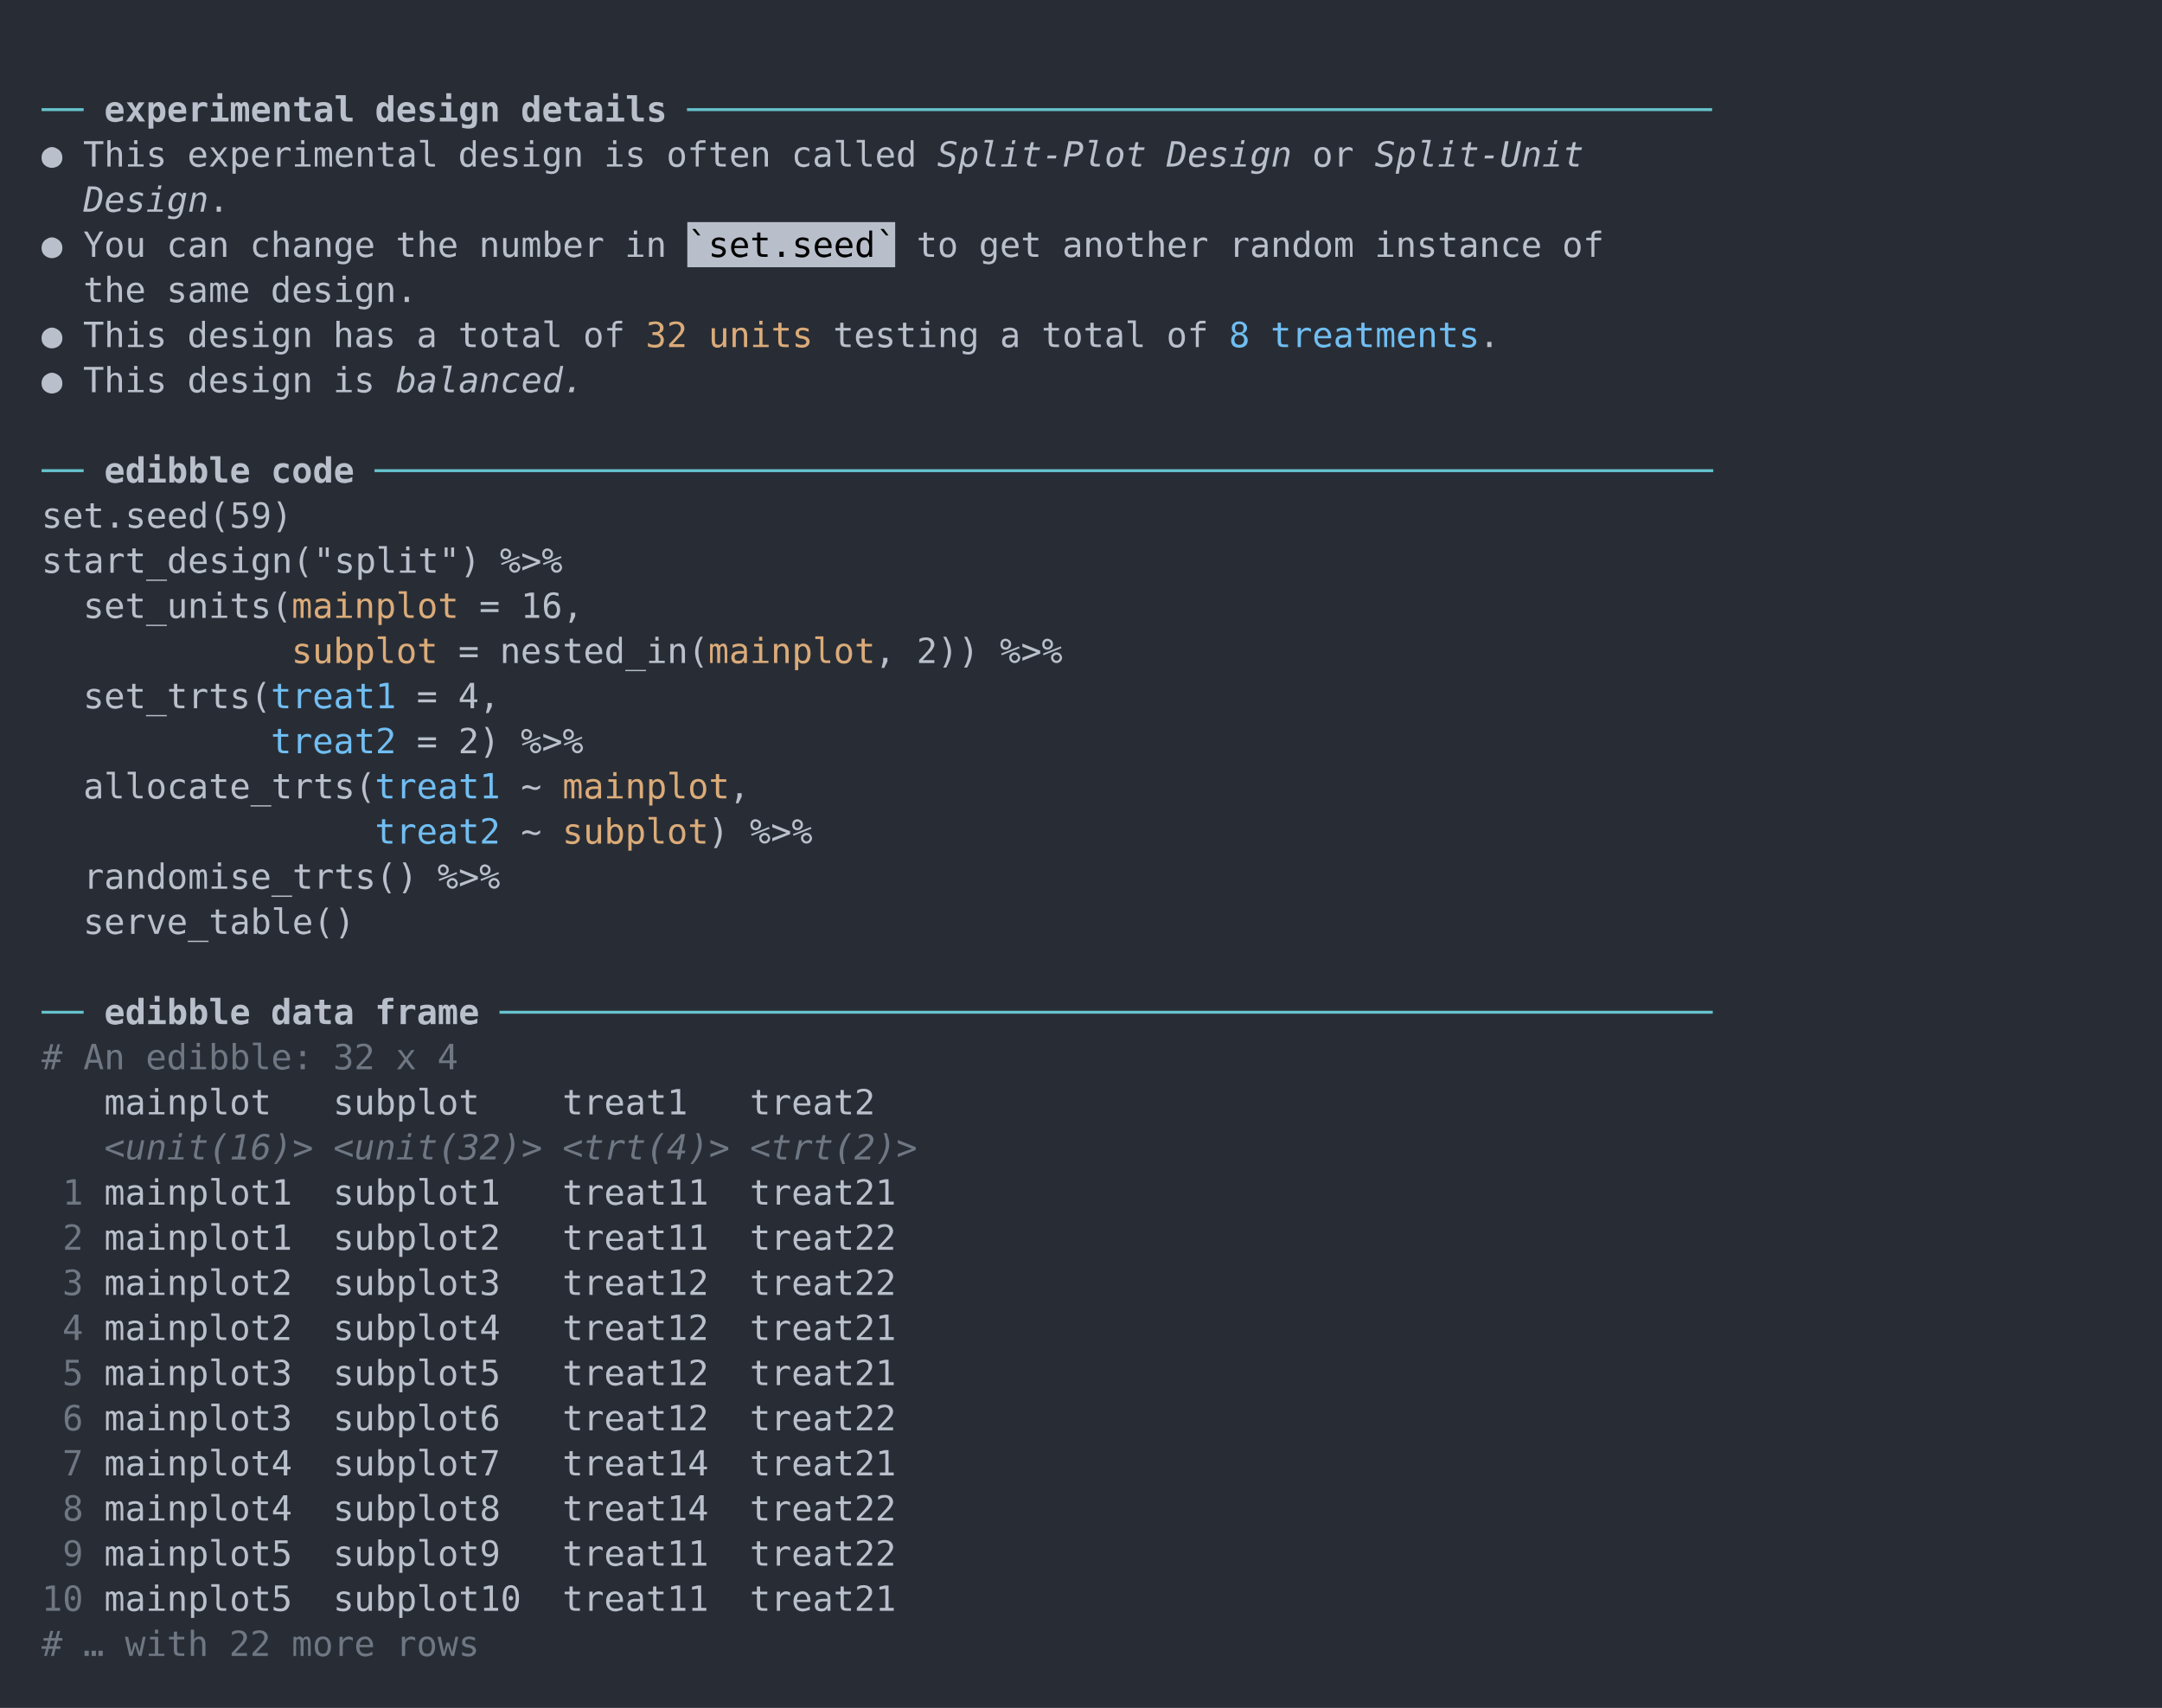
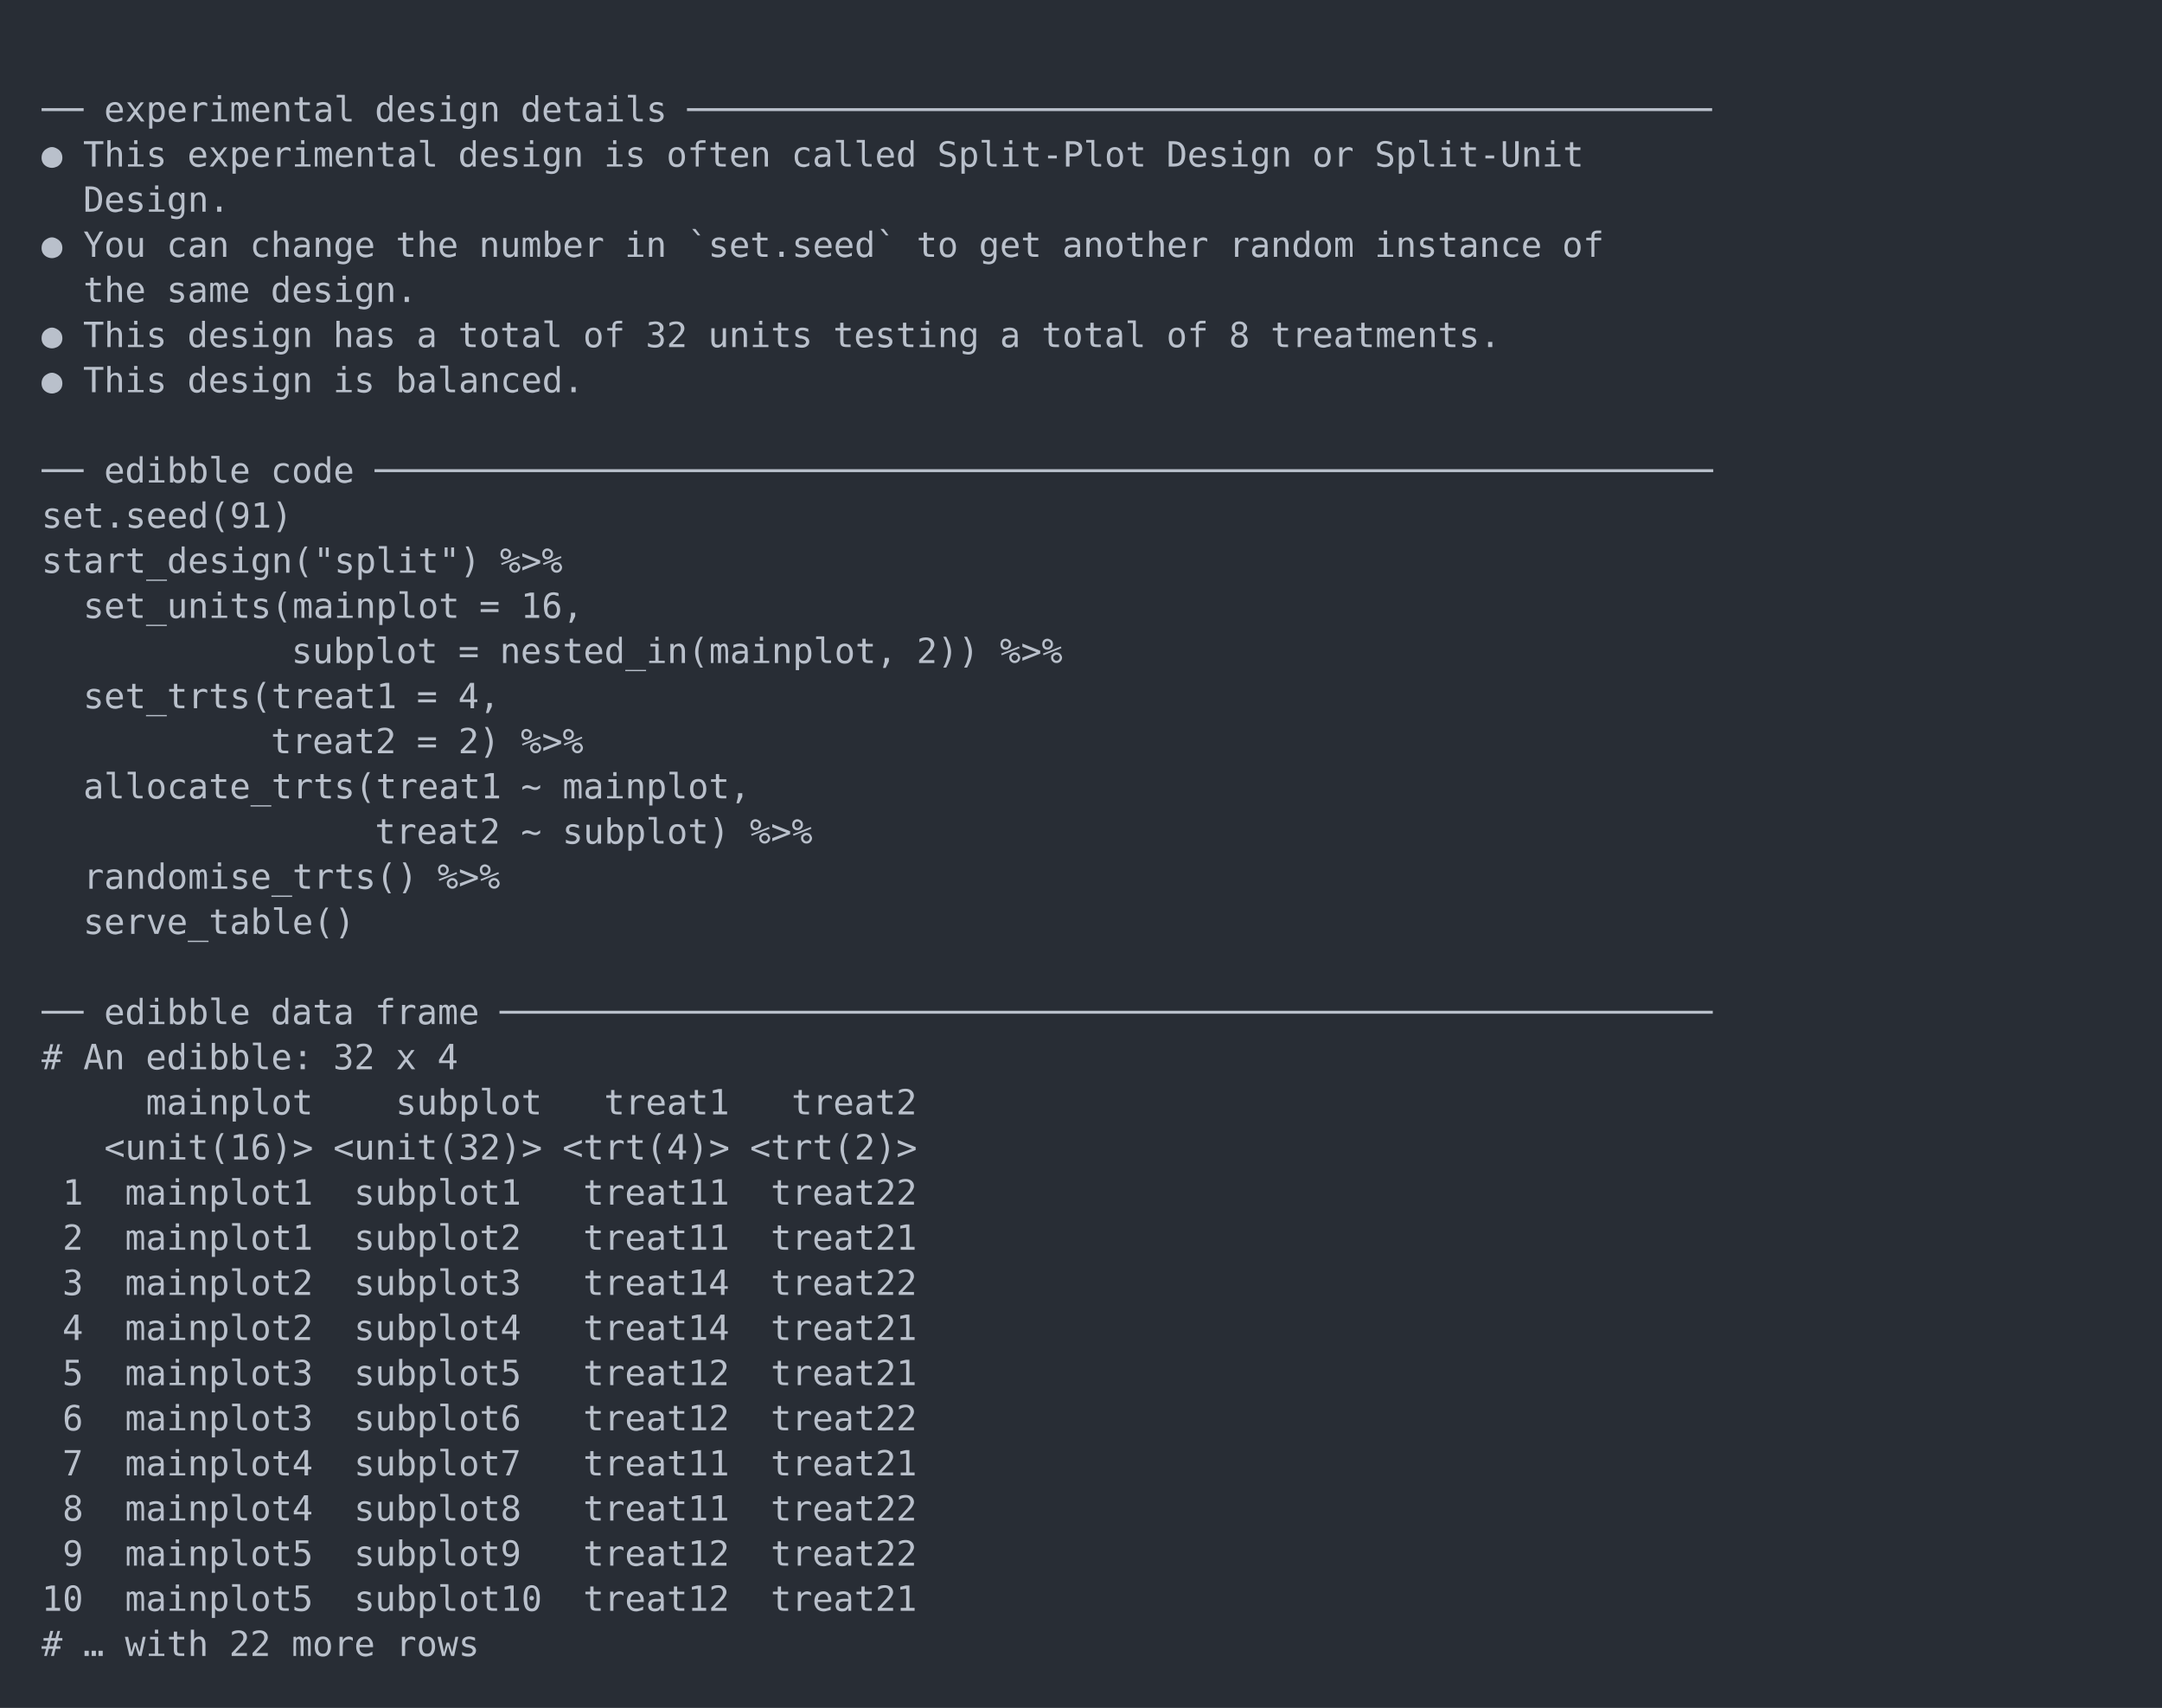
<svg xmlns="http://www.w3.org/2000/svg" xmlns:xlink="http://www.w3.org/1999/xlink" width="1040" height="821.56">
  <rect width="1040" height="821.56" rx="0" ry="0" class="a" />
  <svg height="781.56" viewBox="0 0 100 78.156" width="1000" x="20" y="20">
-     <style>.a{fill:rgb(40,45,53)}.b{font-family:'Fira Code',Monaco,Consolas,Menlo,'Bitstream Vera Sans Mono','Powerline Symbols',monospace}.c{fill:transparent}.d{fill:rgb(102,194,205);white-space:pre}.e{fill:rgb(185,192,203);font-weight:bold;white-space:pre}.f{fill:rgb(185,192,203);white-space:pre}.g{fill:rgb(185,192,203);font-style:italic;white-space:pre}.h{fill:rgb(185,191,202)}.i{white-space:pre}.j{fill:rgb(219,171,121);white-space:pre}.k{fill:rgb(113,190,242);white-space:pre}.l{fill:rgb(111,119,131);white-space:pre}.m{fill:rgb(111,119,131);font-style:italic;white-space:pre}</style>
+     <style>.a{fill:rgb(40,45,53)}.b{font-family:'Fira Code',Monaco,Consolas,Menlo,'Bitstream Vera Sans Mono','Powerline Symbols',monospace}.c{fill:transparent}.d{fill:rgb(185,192,203);white-space:pre}</style>
    <g font-family="'Fira Code',Monaco,Consolas,Menlo,'Bitstream Vera Sans Mono','Powerline Symbols',monospace" font-size="1.67" class="b">
      <defs>
        <symbol id="a">
          <rect height="37" width="100" x="0" y="0" class="c" />
        </symbol>
      </defs>
      <rect height="78.156" width="100" class="a" />
      <svg x="0" y="0" width="100">
        <svg x="0">
          <use xlink:href="#a" />
          <text x="0" y="3.841" class="d">──</text>
-           <text x="3.006" y="3.841" class="e">experimental</text>
-           <text x="16.032" y="3.841" class="e">design</text>
-           <text x="23.046" y="3.841" class="e">details</text>
+           <text x="3.006" y="3.841" class="d">experimental</text>
+           <text x="16.032" y="3.841" class="d">design</text>
+           <text x="23.046" y="3.841" class="d">details</text>
          <text x="31.062" y="3.841" class="d">─────────────────────────────────────────────────</text>
-           <text x="0" y="6.012" class="f">●</text>
-           <text x="2.004" y="6.012" class="f">This</text>
-           <text x="7.014" y="6.012" class="f">experimental</text>
-           <text x="20.04" y="6.012" class="f">design</text>
-           <text x="27.054" y="6.012" class="f">is</text>
-           <text x="30.06" y="6.012" class="f">often</text>
-           <text x="36.072" y="6.012" class="f">called</text>
-           <text x="43.086" y="6.012" class="g">Split-Plot</text>
-           <text x="54.108" y="6.012" class="g">Design</text>
-           <text x="61.122" y="6.012" class="f">or</text>
-           <text x="64.128" y="6.012" class="g">Split-Unit</text>
-           <text x="2.004" y="8.183" class="g">Design</text>
-           <text x="8.016" y="8.183" class="f">.</text>
-           <text x="0" y="10.354" class="f">●</text>
-           <text x="2.004" y="10.354" class="f">You</text>
-           <text x="6.012" y="10.354" class="f">can</text>
-           <text x="10.02" y="10.354" class="f">change</text>
-           <text x="17.034" y="10.354" class="f">the</text>
-           <text x="21.042" y="10.354" class="f">number</text>
-           <text x="28.056" y="10.354" class="f">in</text>
-           <rect height="2.171" width="10" x="31.062" y="8.684" class="h" />
-           <text x="31.062" y="10.354" class="i">`set.seed`</text>
-           <text x="42.084" y="10.354" class="f">to</text>
-           <text x="45.09" y="10.354" class="f">get</text>
-           <text x="49.098" y="10.354" class="f">another</text>
-           <text x="57.114" y="10.354" class="f">random</text>
-           <text x="64.128" y="10.354" class="f">instance</text>
-           <text x="73.146" y="10.354" class="f">of</text>
-           <text x="2.004" y="12.525" class="f">the</text>
-           <text x="6.012" y="12.525" class="f">same</text>
-           <text x="11.022" y="12.525" class="f">design.</text>
-           <text x="0" y="14.696" class="f">●</text>
-           <text x="2.004" y="14.696" class="f">This</text>
-           <text x="7.014" y="14.696" class="f">design</text>
-           <text x="14.028" y="14.696" class="f">has</text>
-           <text x="18.036" y="14.696" class="f">a</text>
-           <text x="20.04" y="14.696" class="f">total</text>
-           <text x="26.052" y="14.696" class="f">of</text>0<text x="29.058" y="14.696" class="j">32 units</text>
-           <text x="38.076" y="14.696" class="f">testing</text>
-           <text x="46.092" y="14.696" class="f">a</text>
-           <text x="48.096" y="14.696" class="f">total</text>
-           <text x="54.108" y="14.696" class="f">of</text>
-           <text x="57.114" y="14.696" class="k">8</text>
-           <text x="59.118" y="14.696" class="k">treatments</text>
-           <text x="69.138" y="14.696" class="f">.</text>
-           <text x="0" y="16.867" class="f">●</text>
-           <text x="2.004" y="16.867" class="f">This</text>
-           <text x="7.014" y="16.867" class="f">design</text>
-           <text x="14.028" y="16.867" class="f">is</text>
-           <text x="17.034" y="16.867" class="g">balanced.</text>
+           <text x="0" y="6.012" class="d">●</text>
+           <text x="2.004" y="6.012" class="d">This</text>
+           <text x="7.014" y="6.012" class="d">experimental</text>
+           <text x="20.04" y="6.012" class="d">design</text>
+           <text x="27.054" y="6.012" class="d">is</text>
+           <text x="30.06" y="6.012" class="d">often</text>
+           <text x="36.072" y="6.012" class="d">called</text>
+           <text x="43.086" y="6.012" class="d">Split-Plot</text>
+           <text x="54.108" y="6.012" class="d">Design</text>
+           <text x="61.122" y="6.012" class="d">or</text>
+           <text x="64.128" y="6.012" class="d">Split-Unit</text>
+           <text x="2.004" y="8.183" class="d">Design.</text>
+           <text x="0" y="10.354" class="d">●</text>
+           <text x="2.004" y="10.354" class="d">You</text>
+           <text x="6.012" y="10.354" class="d">can</text>
+           <text x="10.02" y="10.354" class="d">change</text>
+           <text x="17.034" y="10.354" class="d">the</text>
+           <text x="21.042" y="10.354" class="d">number</text>
+           <text x="28.056" y="10.354" class="d">in</text>
+           <text x="31.062" y="10.354" class="d">`set.seed`</text>
+           <text x="42.084" y="10.354" class="d">to</text>
+           <text x="45.09" y="10.354" class="d">get</text>
+           <text x="49.098" y="10.354" class="d">another</text>
+           <text x="57.114" y="10.354" class="d">random</text>
+           <text x="64.128" y="10.354" class="d">instance</text>
+           <text x="73.146" y="10.354" class="d">of</text>
+           <text x="2.004" y="12.525" class="d">the</text>
+           <text x="6.012" y="12.525" class="d">same</text>
+           <text x="11.022" y="12.525" class="d">design.</text>
+           <text x="0" y="14.696" class="d">●</text>
+           <text x="2.004" y="14.696" class="d">This</text>
+           <text x="7.014" y="14.696" class="d">design</text>
+           <text x="14.028" y="14.696" class="d">has</text>
+           <text x="18.036" y="14.696" class="d">a</text>
+           <text x="20.04" y="14.696" class="d">total</text>
+           <text x="26.052" y="14.696" class="d">of</text>
+           <text x="29.058" y="14.696" class="d">32</text>
+           <text x="32.064" y="14.696" class="d">units</text>
+           <text x="38.076" y="14.696" class="d">testing</text>
+           <text x="46.092" y="14.696" class="d">a</text>
+           <text x="48.096" y="14.696" class="d">total</text>
+           <text x="54.108" y="14.696" class="d">of</text>
+           <text x="57.114" y="14.696" class="d">8</text>
+           <text x="59.118" y="14.696" class="d">treatments.</text>
+           <text x="0" y="16.867" class="d">●</text>
+           <text x="2.004" y="16.867" class="d">This</text>
+           <text x="7.014" y="16.867" class="d">design</text>
+           <text x="14.028" y="16.867" class="d">is</text>
+           <text x="17.034" y="16.867" class="d">balanced.</text>
          <text x="0" y="21.209" class="d">──</text>
-           <text x="3.006" y="21.209" class="e">edibble</text>
-           <text x="11.022" y="21.209" class="e">code</text>
+           <text x="3.006" y="21.209" class="d">edibble</text>
+           <text x="11.022" y="21.209" class="d">code</text>
          <text x="16.032" y="21.209" class="d">────────────────────────────────────────────────────────────────</text>
-           <text x="0" y="23.38" class="f">set.seed(59)</text>
-           <text x="0" y="25.551" class="f">start_design("split")</text>
-           <text x="22.044" y="25.551" class="f">%&gt;%</text>
-           <text x="2.004" y="27.722" class="f">set_units(</text>0<text x="12.024" y="27.722" class="j">mainplot</text>
-           <text x="21.042" y="27.722" class="f">=</text>
-           <text x="23.046" y="27.722" class="f">16,</text>0<text x="12.024" y="29.893" class="j">subplot</text>
-           <text x="20.04" y="29.893" class="f">=</text>
-           <text x="22.044" y="29.893" class="f">nested_in(</text>0<text x="32.064" y="29.893" class="j">mainplot</text>
-           <text x="40.08" y="29.893" class="f">,</text>
-           <text x="42.084" y="29.893" class="f">2))</text>
-           <text x="46.092" y="29.893" class="f">%&gt;%</text>
-           <text x="2.004" y="32.064" class="f">set_trts(</text>
-           <text x="11.022" y="32.064" class="k">treat1</text>
-           <text x="18.036" y="32.064" class="f">=</text>
-           <text x="20.04" y="32.064" class="f">4,</text>
-           <text x="11.022" y="34.235" class="k">treat2</text>
-           <text x="18.036" y="34.235" class="f">=</text>
-           <text x="20.04" y="34.235" class="f">2)</text>
-           <text x="23.046" y="34.235" class="f">%&gt;%</text>
-           <text x="2.004" y="36.406" class="f">allocate_trts(</text>
-           <text x="16.032" y="36.406" class="k">treat1</text>
-           <text x="23.046" y="36.406" class="f">~</text>0<text x="25.05" y="36.406" class="j">mainplot</text>
-           <text x="33.066" y="36.406" class="f">,</text>
-           <text x="16.032" y="38.577" class="k">treat2</text>
-           <text x="23.046" y="38.577" class="f">~</text>0<text x="25.05" y="38.577" class="j">subplot</text>
-           <text x="32.064" y="38.577" class="f">)</text>
-           <text x="34.068" y="38.577" class="f">%&gt;%</text>
-           <text x="2.004" y="40.748" class="f">randomise_trts()</text>
-           <text x="19.038" y="40.748" class="f">%&gt;%</text>
-           <text x="2.004" y="42.919" class="f">serve_table()</text>
+           <text x="0" y="23.38" class="d">set.seed(91)</text>
+           <text x="0" y="25.551" class="d">start_design("split")</text>
+           <text x="22.044" y="25.551" class="d">%&gt;%</text>
+           <text x="2.004" y="27.722" class="d">set_units(mainplot</text>
+           <text x="21.042" y="27.722" class="d">=</text>
+           <text x="23.046" y="27.722" class="d">16,</text>
+           <text x="12.024" y="29.893" class="d">subplot</text>
+           <text x="20.04" y="29.893" class="d">=</text>
+           <text x="22.044" y="29.893" class="d">nested_in(mainplot,</text>
+           <text x="42.084" y="29.893" class="d">2))</text>
+           <text x="46.092" y="29.893" class="d">%&gt;%</text>
+           <text x="2.004" y="32.064" class="d">set_trts(treat1</text>
+           <text x="18.036" y="32.064" class="d">=</text>
+           <text x="20.04" y="32.064" class="d">4,</text>
+           <text x="11.022" y="34.235" class="d">treat2</text>
+           <text x="18.036" y="34.235" class="d">=</text>
+           <text x="20.04" y="34.235" class="d">2)</text>
+           <text x="23.046" y="34.235" class="d">%&gt;%</text>
+           <text x="2.004" y="36.406" class="d">allocate_trts(treat1</text>
+           <text x="23.046" y="36.406" class="d">~</text>
+           <text x="25.05" y="36.406" class="d">mainplot,</text>
+           <text x="16.032" y="38.577" class="d">treat2</text>
+           <text x="23.046" y="38.577" class="d">~</text>
+           <text x="25.05" y="38.577" class="d">subplot)</text>
+           <text x="34.068" y="38.577" class="d">%&gt;%</text>
+           <text x="2.004" y="40.748" class="d">randomise_trts()</text>
+           <text x="19.038" y="40.748" class="d">%&gt;%</text>
+           <text x="2.004" y="42.919" class="d">serve_table()</text>
          <text x="0" y="47.261" class="d">──</text>
-           <text x="3.006" y="47.261" class="e">edibble</text>
-           <text x="11.022" y="47.261" class="e">data</text>
-           <text x="16.032" y="47.261" class="e">frame</text>
+           <text x="3.006" y="47.261" class="d">edibble</text>
+           <text x="11.022" y="47.261" class="d">data</text>
+           <text x="16.032" y="47.261" class="d">frame</text>
          <text x="22.044" y="47.261" class="d">──────────────────────────────────────────────────────────</text>
-           <text x="0" y="49.432" class="l">#</text>
-           <text x="2.004" y="49.432" class="l">An</text>
-           <text x="5.01" y="49.432" class="l">edibble:</text>
-           <text x="14.028" y="49.432" class="l">32</text>
-           <text x="17.034" y="49.432" class="l">x</text>
-           <text x="19.038" y="49.432" class="l">4</text>
-           <text x="3.006" y="51.603" class="f">mainplot</text>
-           <text x="14.028" y="51.603" class="f">subplot</text>
-           <text x="25.05" y="51.603" class="f">treat1</text>
-           <text x="34.068" y="51.603" class="f">treat2</text>
-           <text x="3.006" y="53.774" class="m">&lt;unit(16)&gt;</text>
-           <text x="14.028" y="53.774" class="m">&lt;unit(32)&gt;</text>
-           <text x="25.05" y="53.774" class="m">&lt;trt(4)&gt;</text>
-           <text x="34.068" y="53.774" class="m">&lt;trt(2)&gt;</text>
-           <text x="1.002" y="55.945" class="l">1</text>
-           <text x="3.006" y="55.945" class="f">mainplot1</text>
-           <text x="14.028" y="55.945" class="f">subplot1</text>
-           <text x="25.05" y="55.945" class="f">treat11</text>
-           <text x="34.068" y="55.945" class="f">treat21</text>
-           <text x="1.002" y="58.116" class="l">2</text>
-           <text x="3.006" y="58.116" class="f">mainplot1</text>
-           <text x="14.028" y="58.116" class="f">subplot2</text>
-           <text x="25.05" y="58.116" class="f">treat11</text>
-           <text x="34.068" y="58.116" class="f">treat22</text>
-           <text x="1.002" y="60.287" class="l">3</text>
-           <text x="3.006" y="60.287" class="f">mainplot2</text>
-           <text x="14.028" y="60.287" class="f">subplot3</text>
-           <text x="25.05" y="60.287" class="f">treat12</text>
-           <text x="34.068" y="60.287" class="f">treat22</text>
-           <text x="1.002" y="62.458" class="l">4</text>
-           <text x="3.006" y="62.458" class="f">mainplot2</text>
-           <text x="14.028" y="62.458" class="f">subplot4</text>
-           <text x="25.05" y="62.458" class="f">treat12</text>
-           <text x="34.068" y="62.458" class="f">treat21</text>
-           <text x="1.002" y="64.629" class="l">5</text>
-           <text x="3.006" y="64.629" class="f">mainplot3</text>
-           <text x="14.028" y="64.629" class="f">subplot5</text>
-           <text x="25.05" y="64.629" class="f">treat12</text>
-           <text x="34.068" y="64.629" class="f">treat21</text>
-           <text x="1.002" y="66.8" class="l">6</text>
-           <text x="3.006" y="66.8" class="f">mainplot3</text>
-           <text x="14.028" y="66.8" class="f">subplot6</text>
-           <text x="25.05" y="66.8" class="f">treat12</text>
-           <text x="34.068" y="66.8" class="f">treat22</text>
-           <text x="1.002" y="68.971" class="l">7</text>
-           <text x="3.006" y="68.971" class="f">mainplot4</text>
-           <text x="14.028" y="68.971" class="f">subplot7</text>
-           <text x="25.05" y="68.971" class="f">treat14</text>
-           <text x="34.068" y="68.971" class="f">treat21</text>
-           <text x="1.002" y="71.142" class="l">8</text>
-           <text x="3.006" y="71.142" class="f">mainplot4</text>
-           <text x="14.028" y="71.142" class="f">subplot8</text>
-           <text x="25.05" y="71.142" class="f">treat14</text>
-           <text x="34.068" y="71.142" class="f">treat22</text>
-           <text x="1.002" y="73.313" class="l">9</text>
-           <text x="3.006" y="73.313" class="f">mainplot5</text>
-           <text x="14.028" y="73.313" class="f">subplot9</text>
-           <text x="25.05" y="73.313" class="f">treat11</text>
-           <text x="34.068" y="73.313" class="f">treat22</text>
-           <text x="0" y="75.484" class="l">10</text>
-           <text x="3.006" y="75.484" class="f">mainplot5</text>
-           <text x="14.028" y="75.484" class="f">subplot10</text>
-           <text x="25.05" y="75.484" class="f">treat11</text>
-           <text x="34.068" y="75.484" class="f">treat21</text>
-           <text x="0" y="77.655" class="l">#</text>
-           <text x="2.004" y="77.655" class="l">…</text>
-           <text x="4.008" y="77.655" class="l">with</text>
-           <text x="9.018" y="77.655" class="l">22</text>
-           <text x="12.024" y="77.655" class="l">more</text>
-           <text x="17.034" y="77.655" class="l">rows</text>
+           <text x="0" y="49.432" class="d">#</text>
+           <text x="2.004" y="49.432" class="d">An</text>
+           <text x="5.01" y="49.432" class="d">edibble:</text>
+           <text x="14.028" y="49.432" class="d">32</text>
+           <text x="17.034" y="49.432" class="d">x</text>
+           <text x="19.038" y="49.432" class="d">4</text>
+           <text x="5.01" y="51.603" class="d">mainplot</text>
+           <text x="17.034" y="51.603" class="d">subplot</text>
+           <text x="27.054" y="51.603" class="d">treat1</text>
+           <text x="36.072" y="51.603" class="d">treat2</text>
+           <text x="3.006" y="53.774" class="d">&lt;unit(16)&gt;</text>
+           <text x="14.028" y="53.774" class="d">&lt;unit(32)&gt;</text>
+           <text x="25.05" y="53.774" class="d">&lt;trt(4)&gt;</text>
+           <text x="34.068" y="53.774" class="d">&lt;trt(2)&gt;</text>
+           <text x="1.002" y="55.945" class="d">1</text>
+           <text x="4.008" y="55.945" class="d">mainplot1</text>
+           <text x="15.03" y="55.945" class="d">subplot1</text>
+           <text x="26.052" y="55.945" class="d">treat11</text>
+           <text x="35.07" y="55.945" class="d">treat22</text>
+           <text x="1.002" y="58.116" class="d">2</text>
+           <text x="4.008" y="58.116" class="d">mainplot1</text>
+           <text x="15.03" y="58.116" class="d">subplot2</text>
+           <text x="26.052" y="58.116" class="d">treat11</text>
+           <text x="35.07" y="58.116" class="d">treat21</text>
+           <text x="1.002" y="60.287" class="d">3</text>
+           <text x="4.008" y="60.287" class="d">mainplot2</text>
+           <text x="15.03" y="60.287" class="d">subplot3</text>
+           <text x="26.052" y="60.287" class="d">treat14</text>
+           <text x="35.07" y="60.287" class="d">treat22</text>
+           <text x="1.002" y="62.458" class="d">4</text>
+           <text x="4.008" y="62.458" class="d">mainplot2</text>
+           <text x="15.03" y="62.458" class="d">subplot4</text>
+           <text x="26.052" y="62.458" class="d">treat14</text>
+           <text x="35.07" y="62.458" class="d">treat21</text>
+           <text x="1.002" y="64.629" class="d">5</text>
+           <text x="4.008" y="64.629" class="d">mainplot3</text>
+           <text x="15.03" y="64.629" class="d">subplot5</text>
+           <text x="26.052" y="64.629" class="d">treat12</text>
+           <text x="35.07" y="64.629" class="d">treat21</text>
+           <text x="1.002" y="66.8" class="d">6</text>
+           <text x="4.008" y="66.8" class="d">mainplot3</text>
+           <text x="15.03" y="66.8" class="d">subplot6</text>
+           <text x="26.052" y="66.8" class="d">treat12</text>
+           <text x="35.07" y="66.8" class="d">treat22</text>
+           <text x="1.002" y="68.971" class="d">7</text>
+           <text x="4.008" y="68.971" class="d">mainplot4</text>
+           <text x="15.03" y="68.971" class="d">subplot7</text>
+           <text x="26.052" y="68.971" class="d">treat11</text>
+           <text x="35.07" y="68.971" class="d">treat21</text>
+           <text x="1.002" y="71.142" class="d">8</text>
+           <text x="4.008" y="71.142" class="d">mainplot4</text>
+           <text x="15.03" y="71.142" class="d">subplot8</text>
+           <text x="26.052" y="71.142" class="d">treat11</text>
+           <text x="35.07" y="71.142" class="d">treat22</text>
+           <text x="1.002" y="73.313" class="d">9</text>
+           <text x="4.008" y="73.313" class="d">mainplot5</text>
+           <text x="15.03" y="73.313" class="d">subplot9</text>
+           <text x="26.052" y="73.313" class="d">treat12</text>
+           <text x="35.07" y="73.313" class="d">treat22</text>
+           <text x="0" y="75.484" class="d">10</text>
+           <text x="4.008" y="75.484" class="d">mainplot5</text>
+           <text x="15.03" y="75.484" class="d">subplot10</text>
+           <text x="26.052" y="75.484" class="d">treat12</text>
+           <text x="35.07" y="75.484" class="d">treat21</text>
+           <text x="0" y="77.655" class="d">#</text>
+           <text x="2.004" y="77.655" class="d">…</text>
+           <text x="4.008" y="77.655" class="d">with</text>
+           <text x="9.018" y="77.655" class="d">22</text>
+           <text x="12.024" y="77.655" class="d">more</text>
+           <text x="17.034" y="77.655" class="d">rows</text>
        </svg>
      </svg>
    </g>
  </svg>
</svg>
